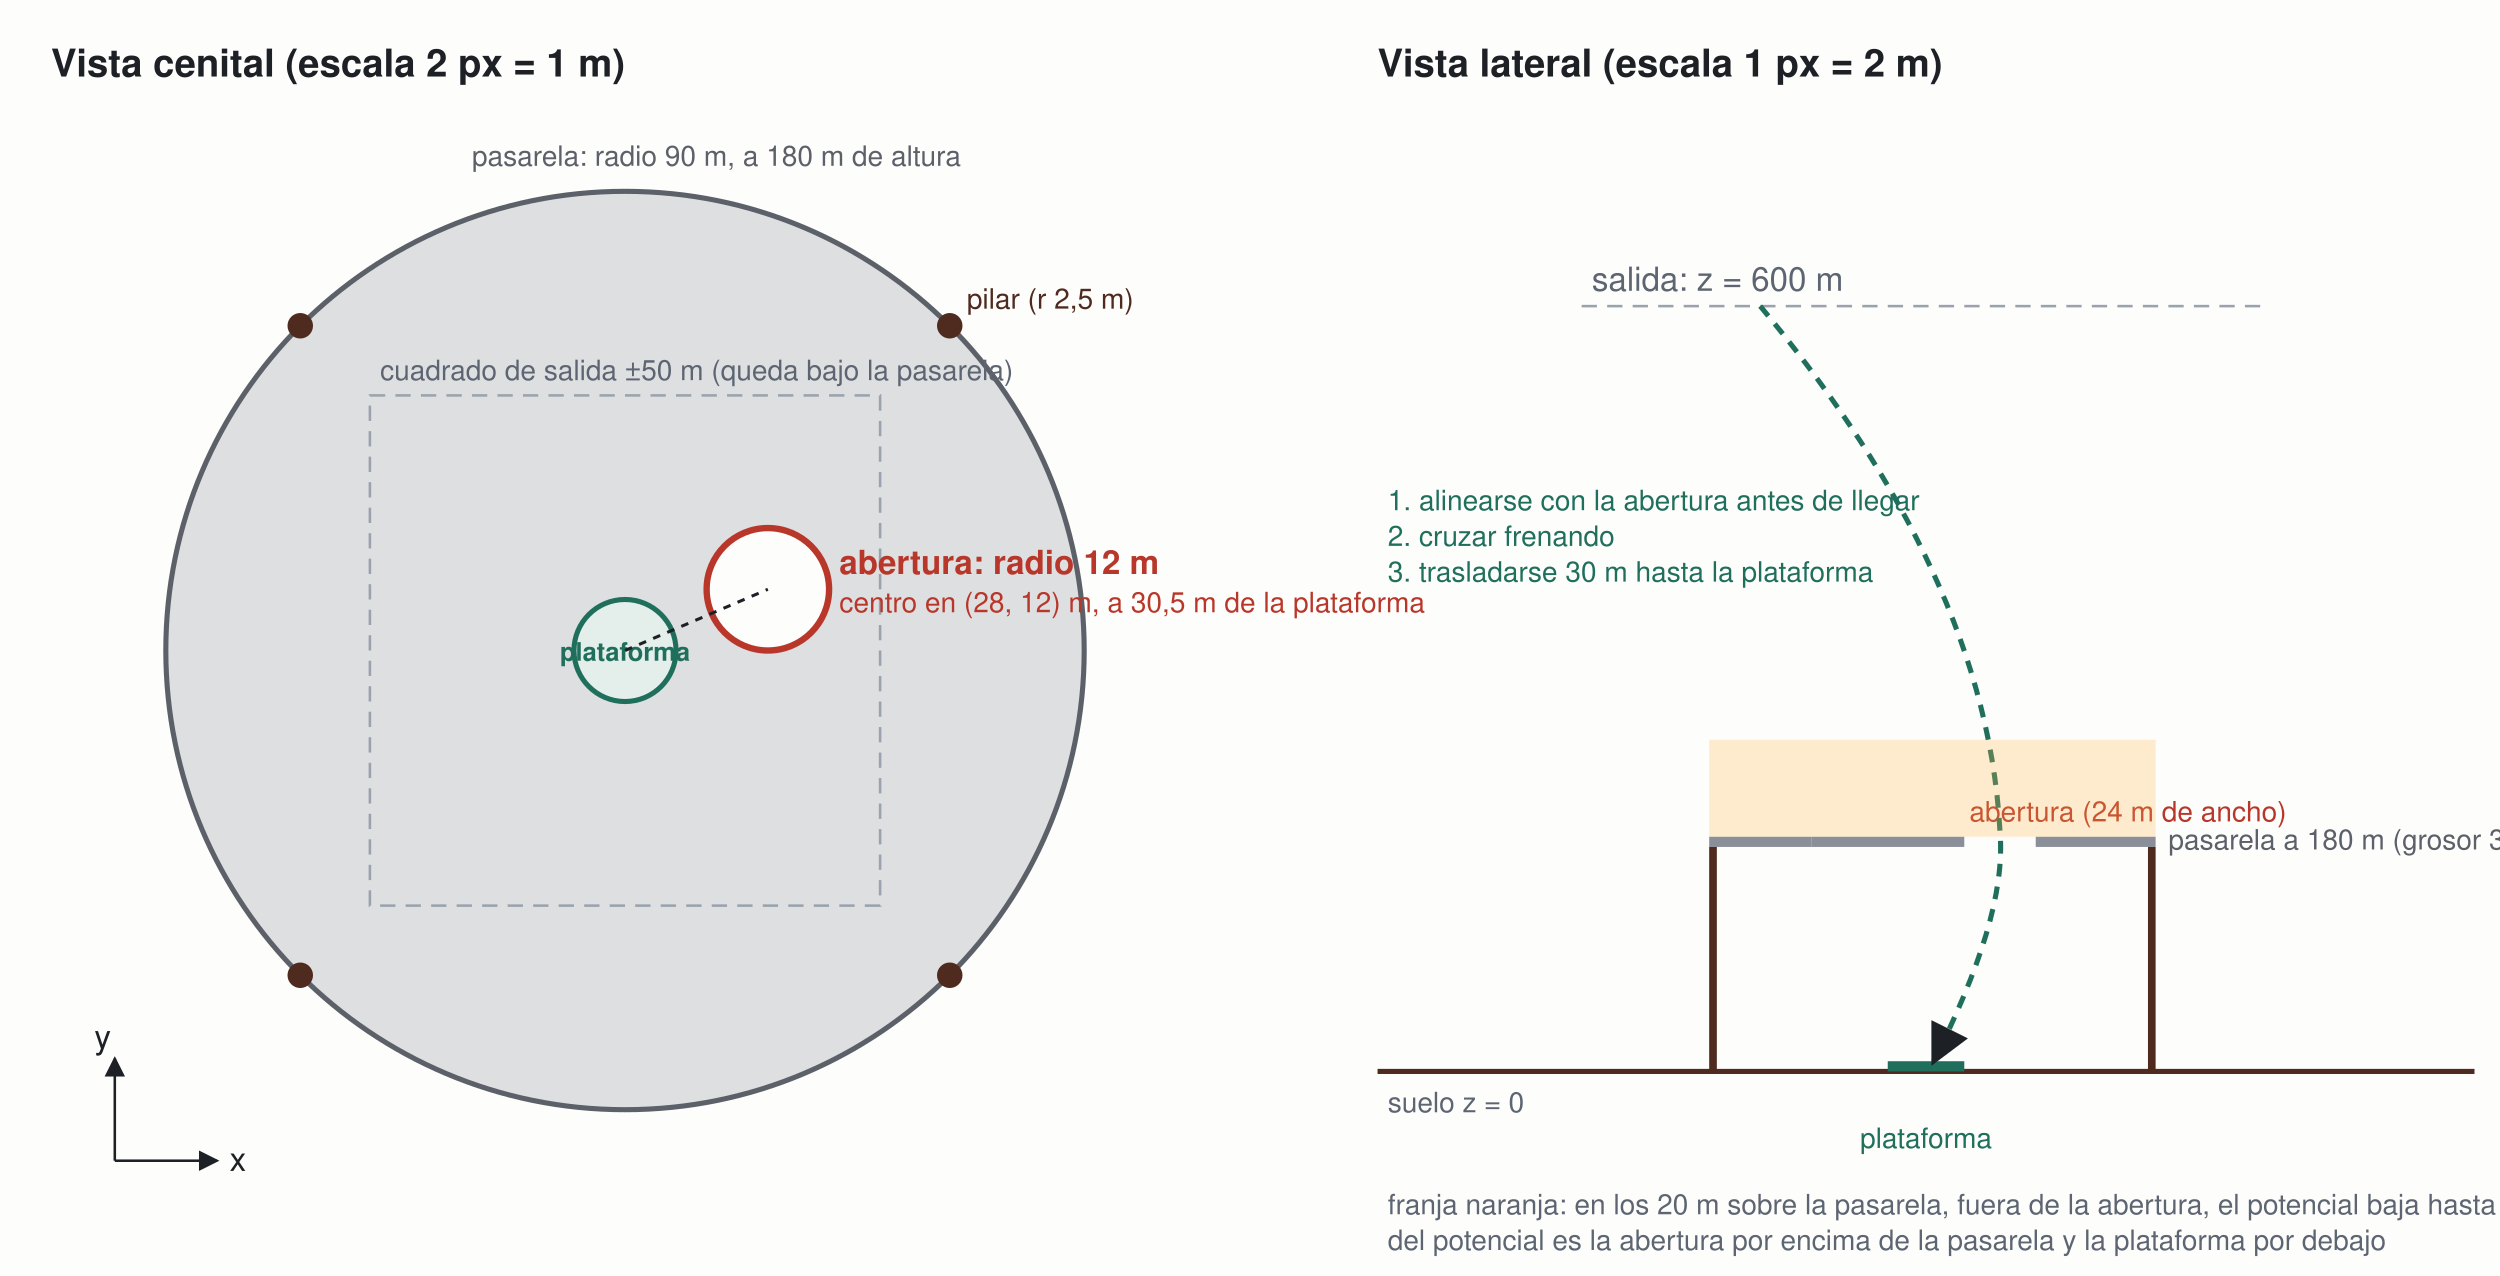
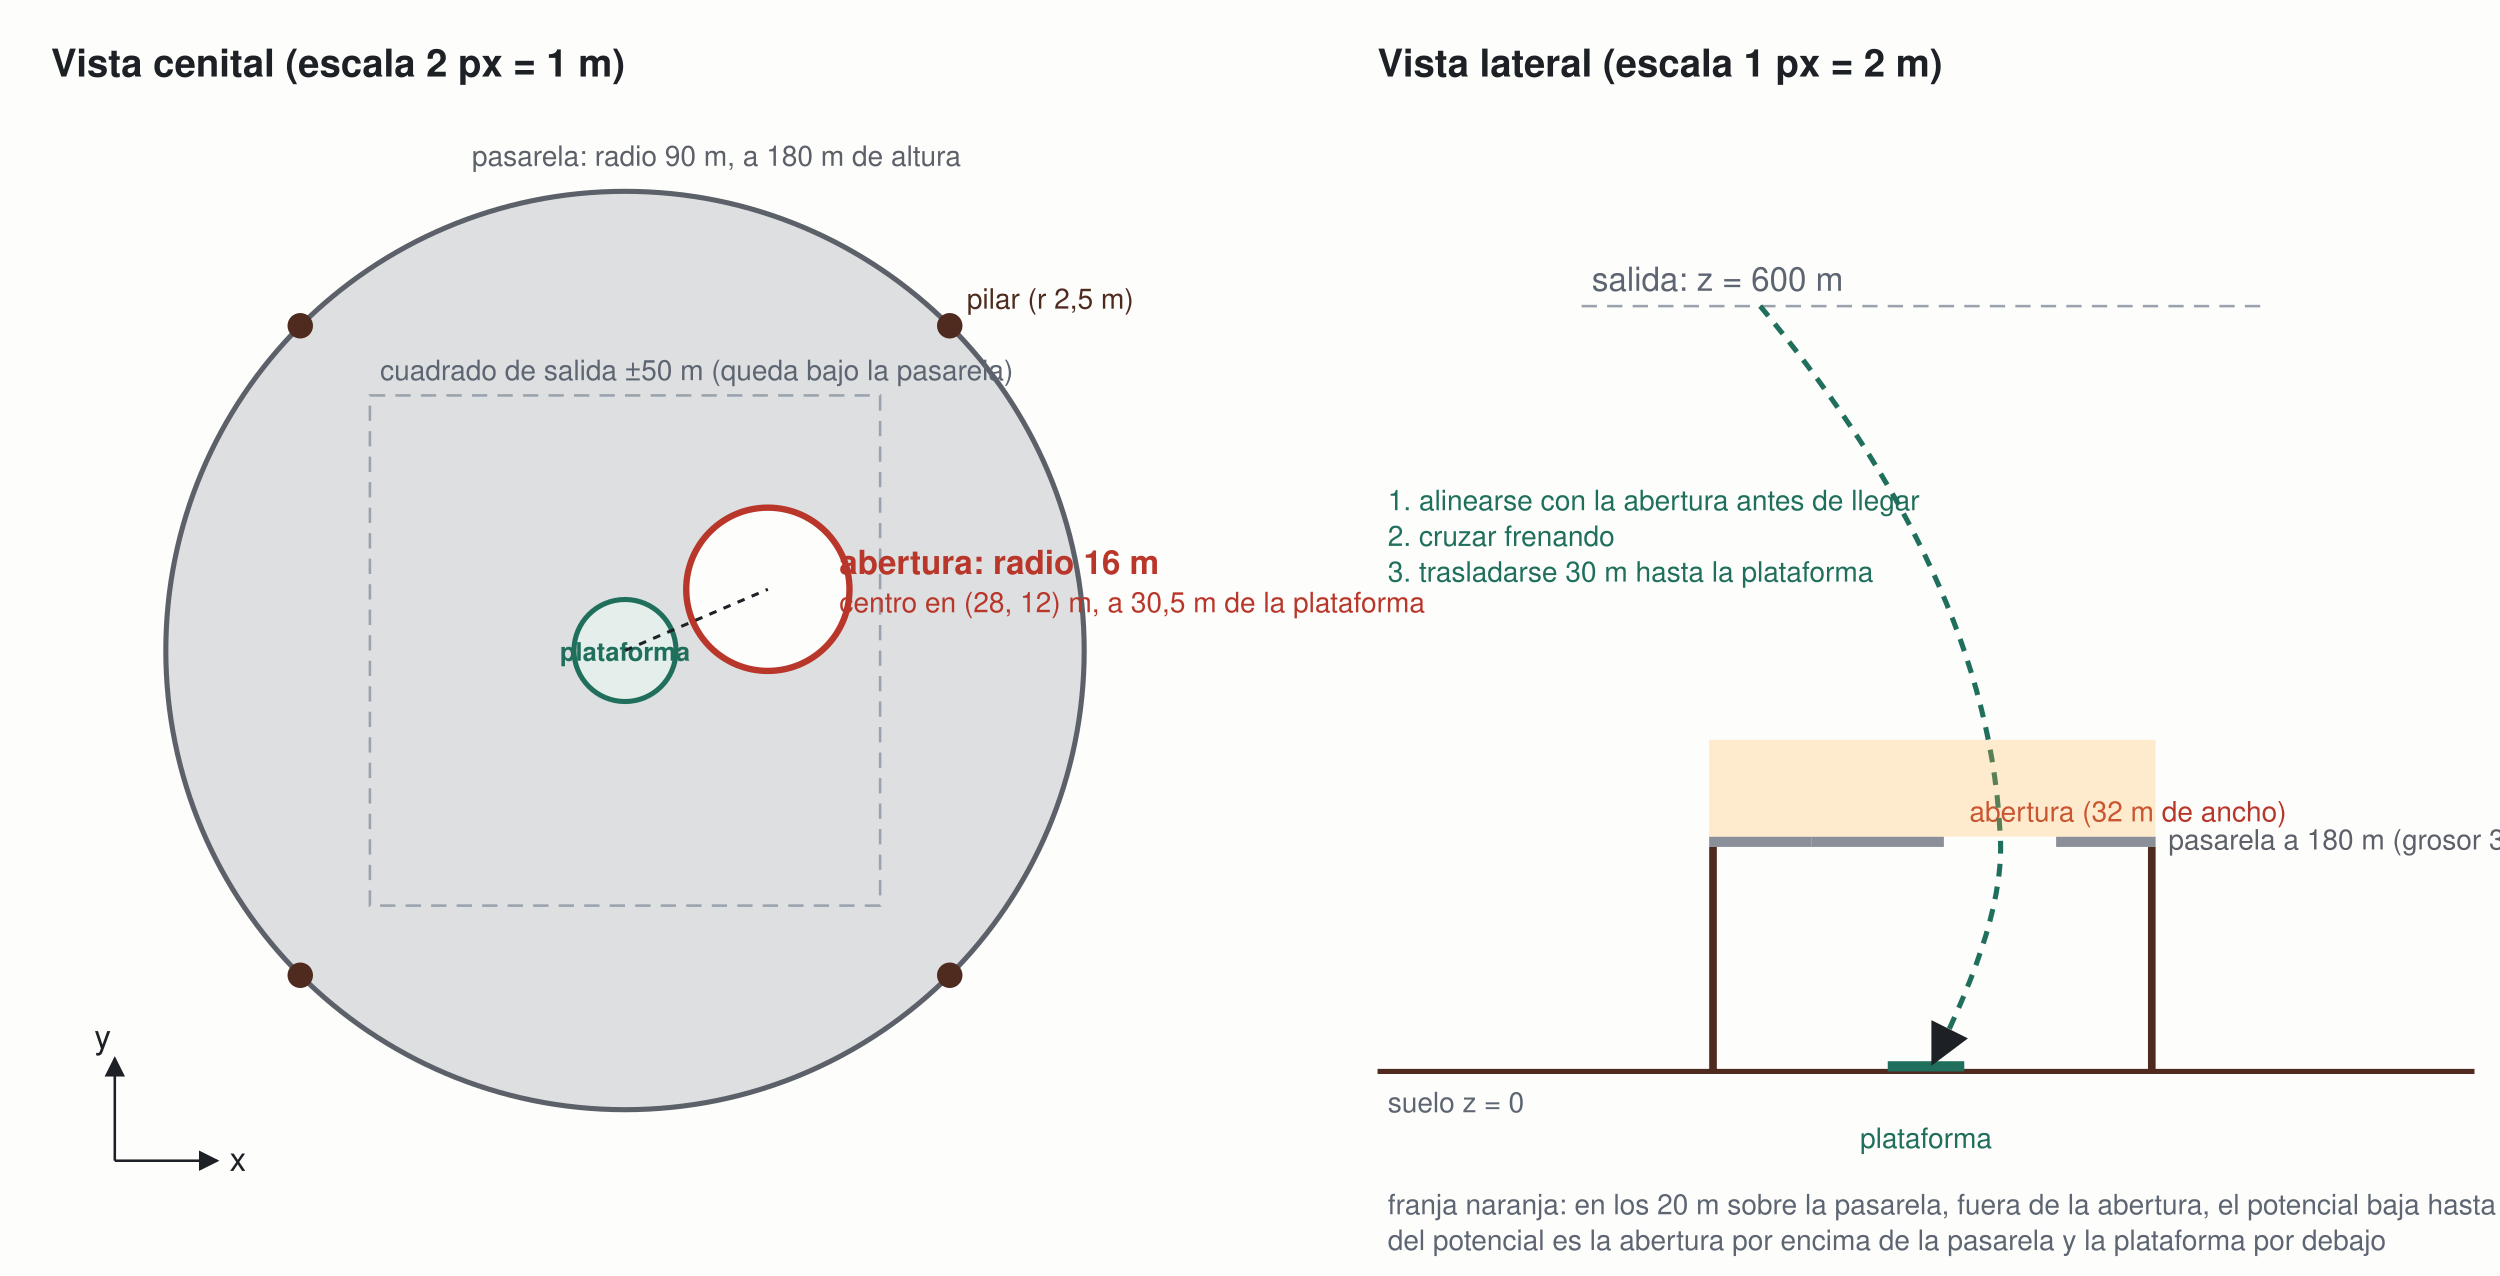
<svg xmlns="http://www.w3.org/2000/svg" viewBox="0 0 980 500" font-family="Segoe UI, Helvetica, Arial, sans-serif" font-size="13">
  <defs>
    <marker id="f" markerWidth="8" markerHeight="8" refX="7" refY="4" orient="auto">
      <path d="M0,0 L8,4 L0,8 z" fill="#1d2126" />
    </marker>
  </defs>
  <rect width="980" height="500" fill="#fdfdfb" />
  <g transform="translate(245,255)">
    <text x="-225" y="-225" font-weight="600" font-size="15" fill="#1d2126">Vista cenital (escala 2 px = 1 m)</text>
    <circle r="180" fill="#8a8f99" fill-opacity="0.28" stroke="#5c6069" stroke-width="2" />
    <text x="-60" y="-190" fill="#5c6069" font-size="11">pasarela: radio 90 m, a 180 m de altura</text>
    <rect x="-100" y="-100" width="200" height="200" fill="none" stroke="#9aa3ad" stroke-dasharray="6 4" />
    <text x="-96" y="-106" fill="#5d6572" font-size="11">cuadrado de salida ±50 m (queda bajo la pasarela)</text>
    <circle r="20" fill="#e4efeb" stroke="#1f6f5c" stroke-width="2" />
    <text x="0" y="4" text-anchor="middle" fill="#1f6f5c" font-weight="600" font-size="10">plataforma</text>
-     <circle cx="56" cy="-24" r="24" fill="#fdfdfb" stroke="#b8372a" stroke-width="2.5" />
-     <text x="84" y="-30" fill="#b8372a" font-weight="600">abertura: radio 12 m</text>
+     <circle cx="56" cy="-24" r="32" fill="#fdfdfb" stroke="#b8372a" stroke-width="2.5" />
+     <text x="84" y="-30" fill="#b8372a" font-weight="600">abertura: radio 16 m</text>
    <text x="84" y="-15" fill="#b8372a" font-size="11">centro en (28, 12) m, a 30,5 m de la plataforma</text>
    <line x1="0" y1="0" x2="56" y2="-24" stroke="#1d2126" stroke-width="1.2" stroke-dasharray="3 3" />
    <g fill="#4e2a1f">
      <circle cx="127.3" cy="-127.3" r="5" />
      <circle cx="-127.3" cy="-127.3" r="5" />
      <circle cx="-127.3" cy="127.3" r="5" />
      <circle cx="127.3" cy="127.3" r="5" />
    </g>
    <text x="134" y="-134" fill="#4e2a1f" font-size="11">pilar (r 2,5 m)</text>
    <line x1="-200" y1="200" x2="-160" y2="200" stroke="#1d2126" marker-end="url(#f)" />
    <text x="-155" y="204" fill="#1d2126">x</text>
    <line x1="-200" y1="200" x2="-200" y2="160" stroke="#1d2126" marker-end="url(#f)" />
    <text x="-208" y="156" fill="#1d2126">y</text>
  </g>
  <g transform="translate(540,0)">
    <text x="0" y="30" font-weight="600" font-size="15" fill="#1d2126">Vista lateral (escala 1 px = 2 m)</text>
    <line x1="0" y1="420" x2="430" y2="420" stroke="#4e2a1f" stroke-width="2" />
    <text x="4" y="436" fill="#5d6572" font-size="11">suelo z = 0</text>
    <line x1="80" y1="120" x2="350" y2="120" stroke="#9aa3ad" stroke-dasharray="6 4" />
    <text x="84" y="114" fill="#5d6572">salida: z = 600 m</text>
    <rect x="200" y="416" width="30" height="4" fill="#1f6f5c" />
    <text x="215" y="450" text-anchor="middle" fill="#1f6f5c" font-size="11">plataforma</text>
-     <rect x="170" y="328" width="60" height="4" fill="#8a8f99" />
-     <rect x="258" y="328" width="47" height="4" fill="#8a8f99" />
+     <rect x="170" y="328" width="52" height="4" fill="#8a8f99" />
+     <rect x="266" y="328" width="39" height="4" fill="#8a8f99" />
    <rect x="130" y="328" width="40" height="4" fill="#8a8f99" />
    <rect x="130" y="332" width="3" height="88" fill="#4e2a1f" />
    <rect x="302" y="332" width="3" height="88" fill="#4e2a1f" />
    <text x="310" y="333" fill="#5c6069" font-size="11">pasarela a 180 m (grosor 3 m)</text>
-     <text x="232" y="322" fill="#b8372a" font-size="11">abertura (24 m de ancho)</text>
+     <text x="232" y="322" fill="#b8372a" font-size="11">abertura (32 m de ancho)</text>
    <path d="M 150 120 C 200 180, 240 250, 244 326 C 246 350, 236 380, 218 416" fill="none" stroke="#1f6f5c" stroke-width="2" stroke-dasharray="5 4" marker-end="url(#f)" />
    <text x="4" y="200" fill="#1f6f5c" font-size="11">1. alinearse con la abertura antes de llegar</text>
    <text x="4" y="214" fill="#1f6f5c" font-size="11">2. cruzar frenando</text>
    <text x="4" y="228" fill="#1f6f5c" font-size="11">3. trasladarse 30 m hasta la plataforma</text>
    <rect x="130" y="290" width="175" height="38" fill="#ffb347" opacity="0.25" />
    <text x="4" y="476" fill="#5d6572" font-size="11">franja naranja: en los 20 m sobre la pasarela, fuera de la abertura, el potencial baja hasta 8 puntos; el objetivo horizontal</text>
    <text x="4" y="490" fill="#5d6572" font-size="11">del potencial es la abertura por encima de la pasarela y la plataforma por debajo</text>
  </g>
</svg>
